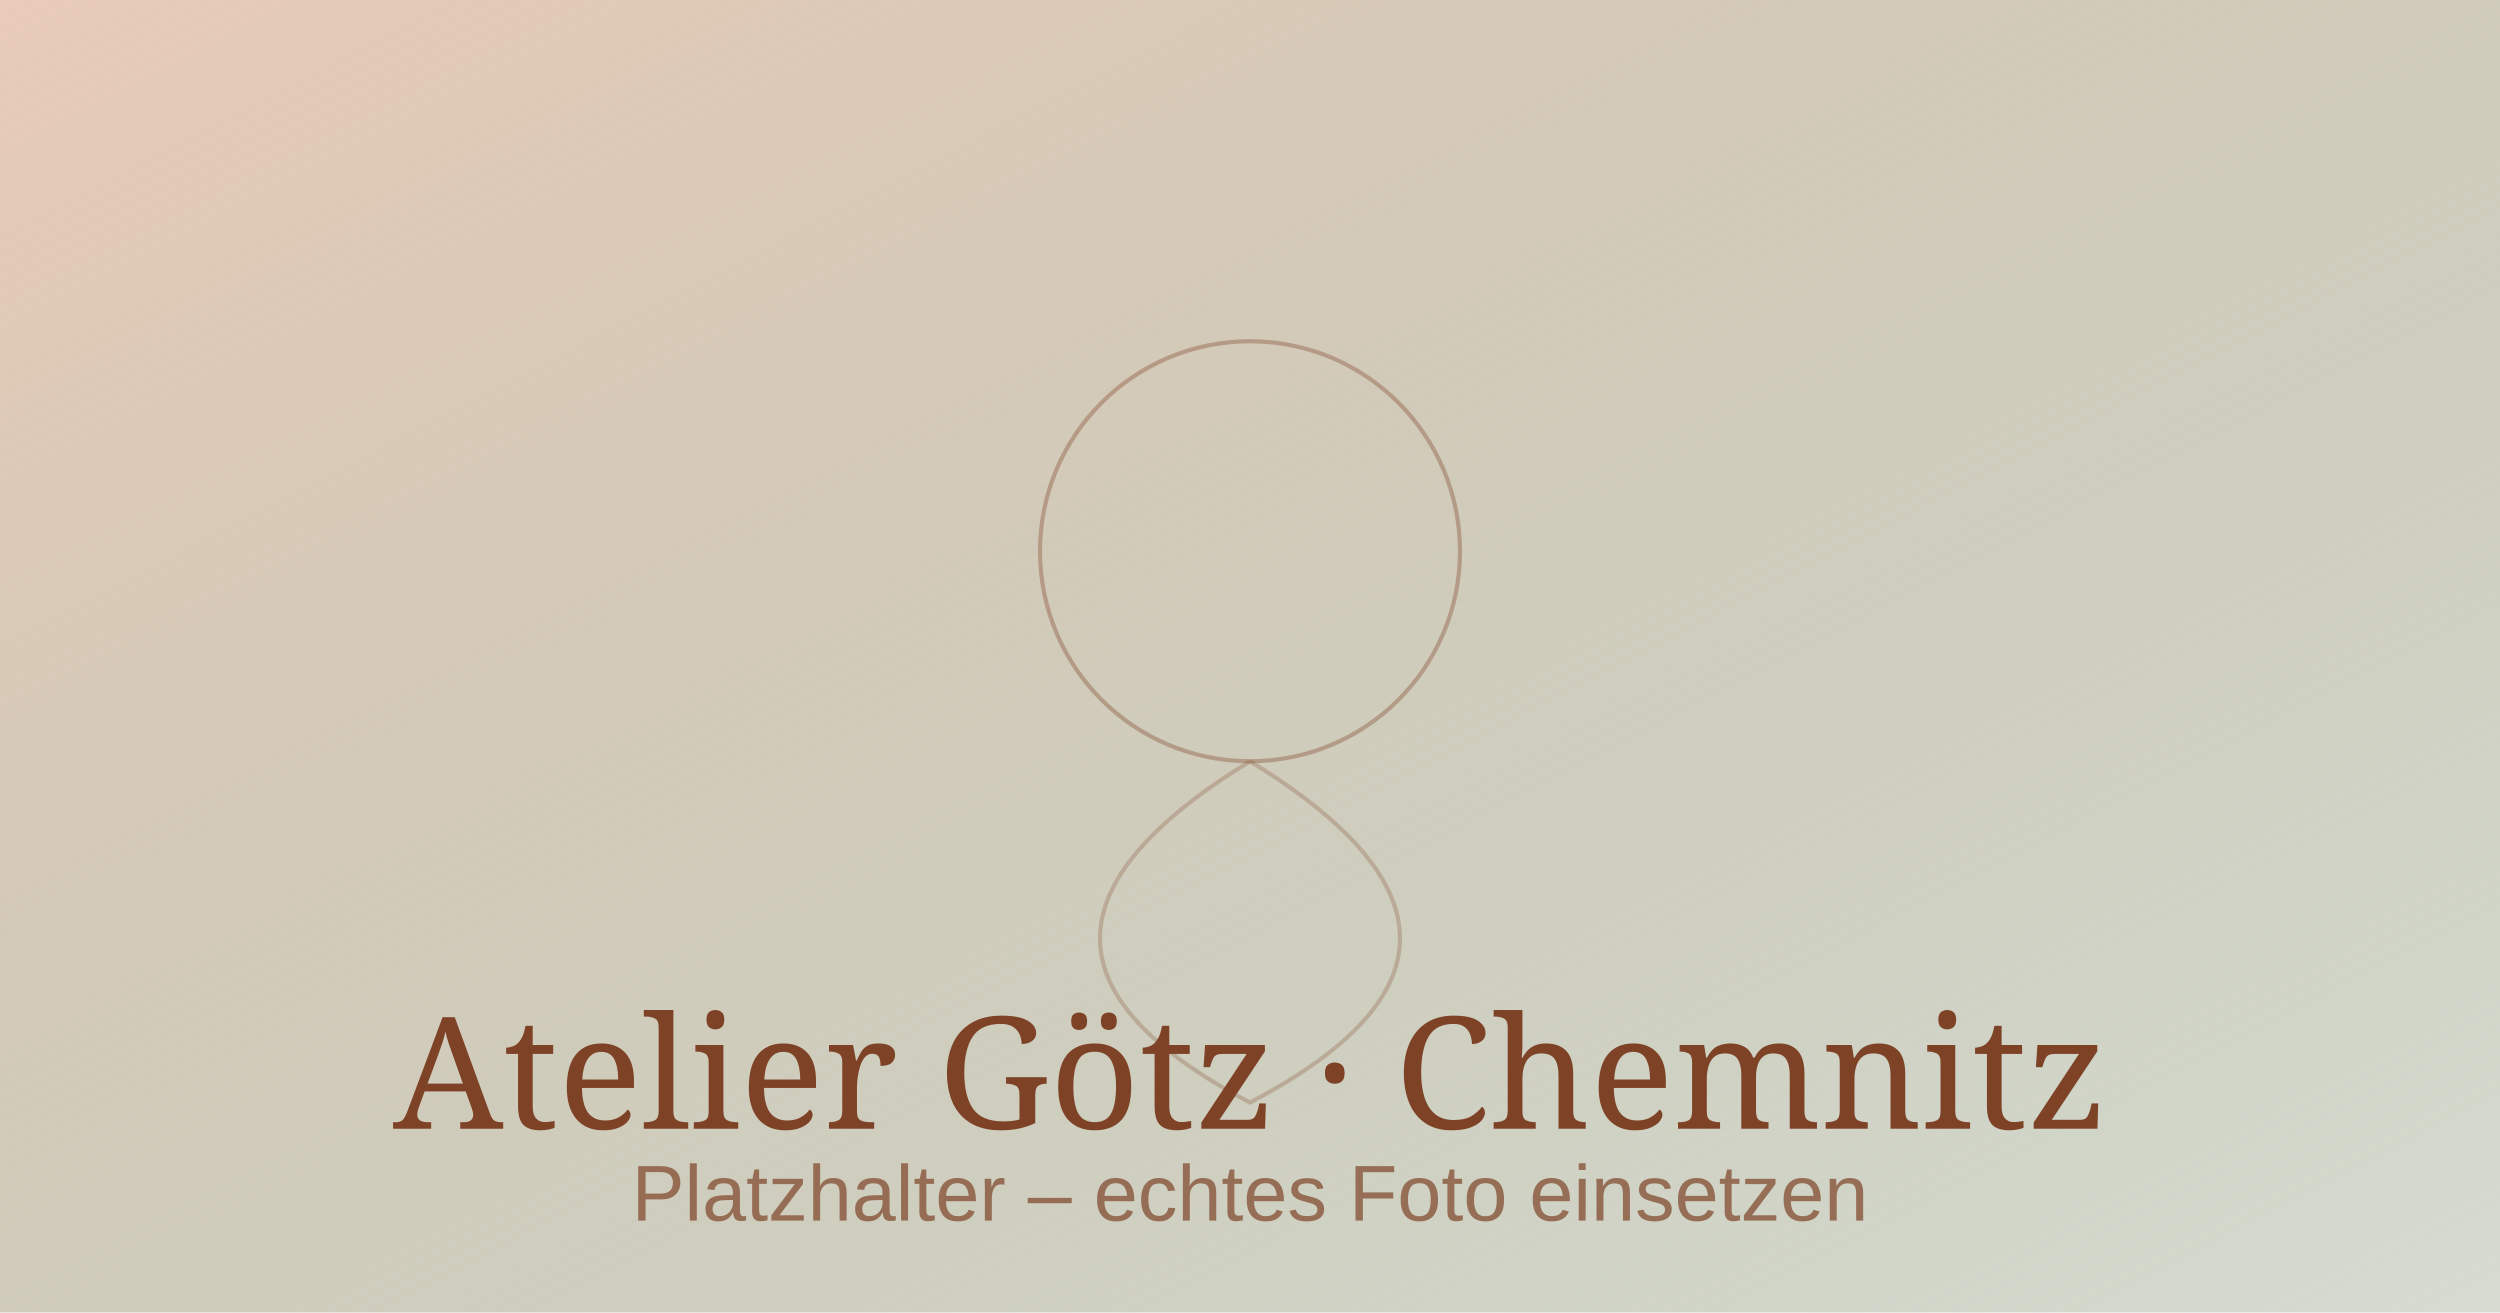
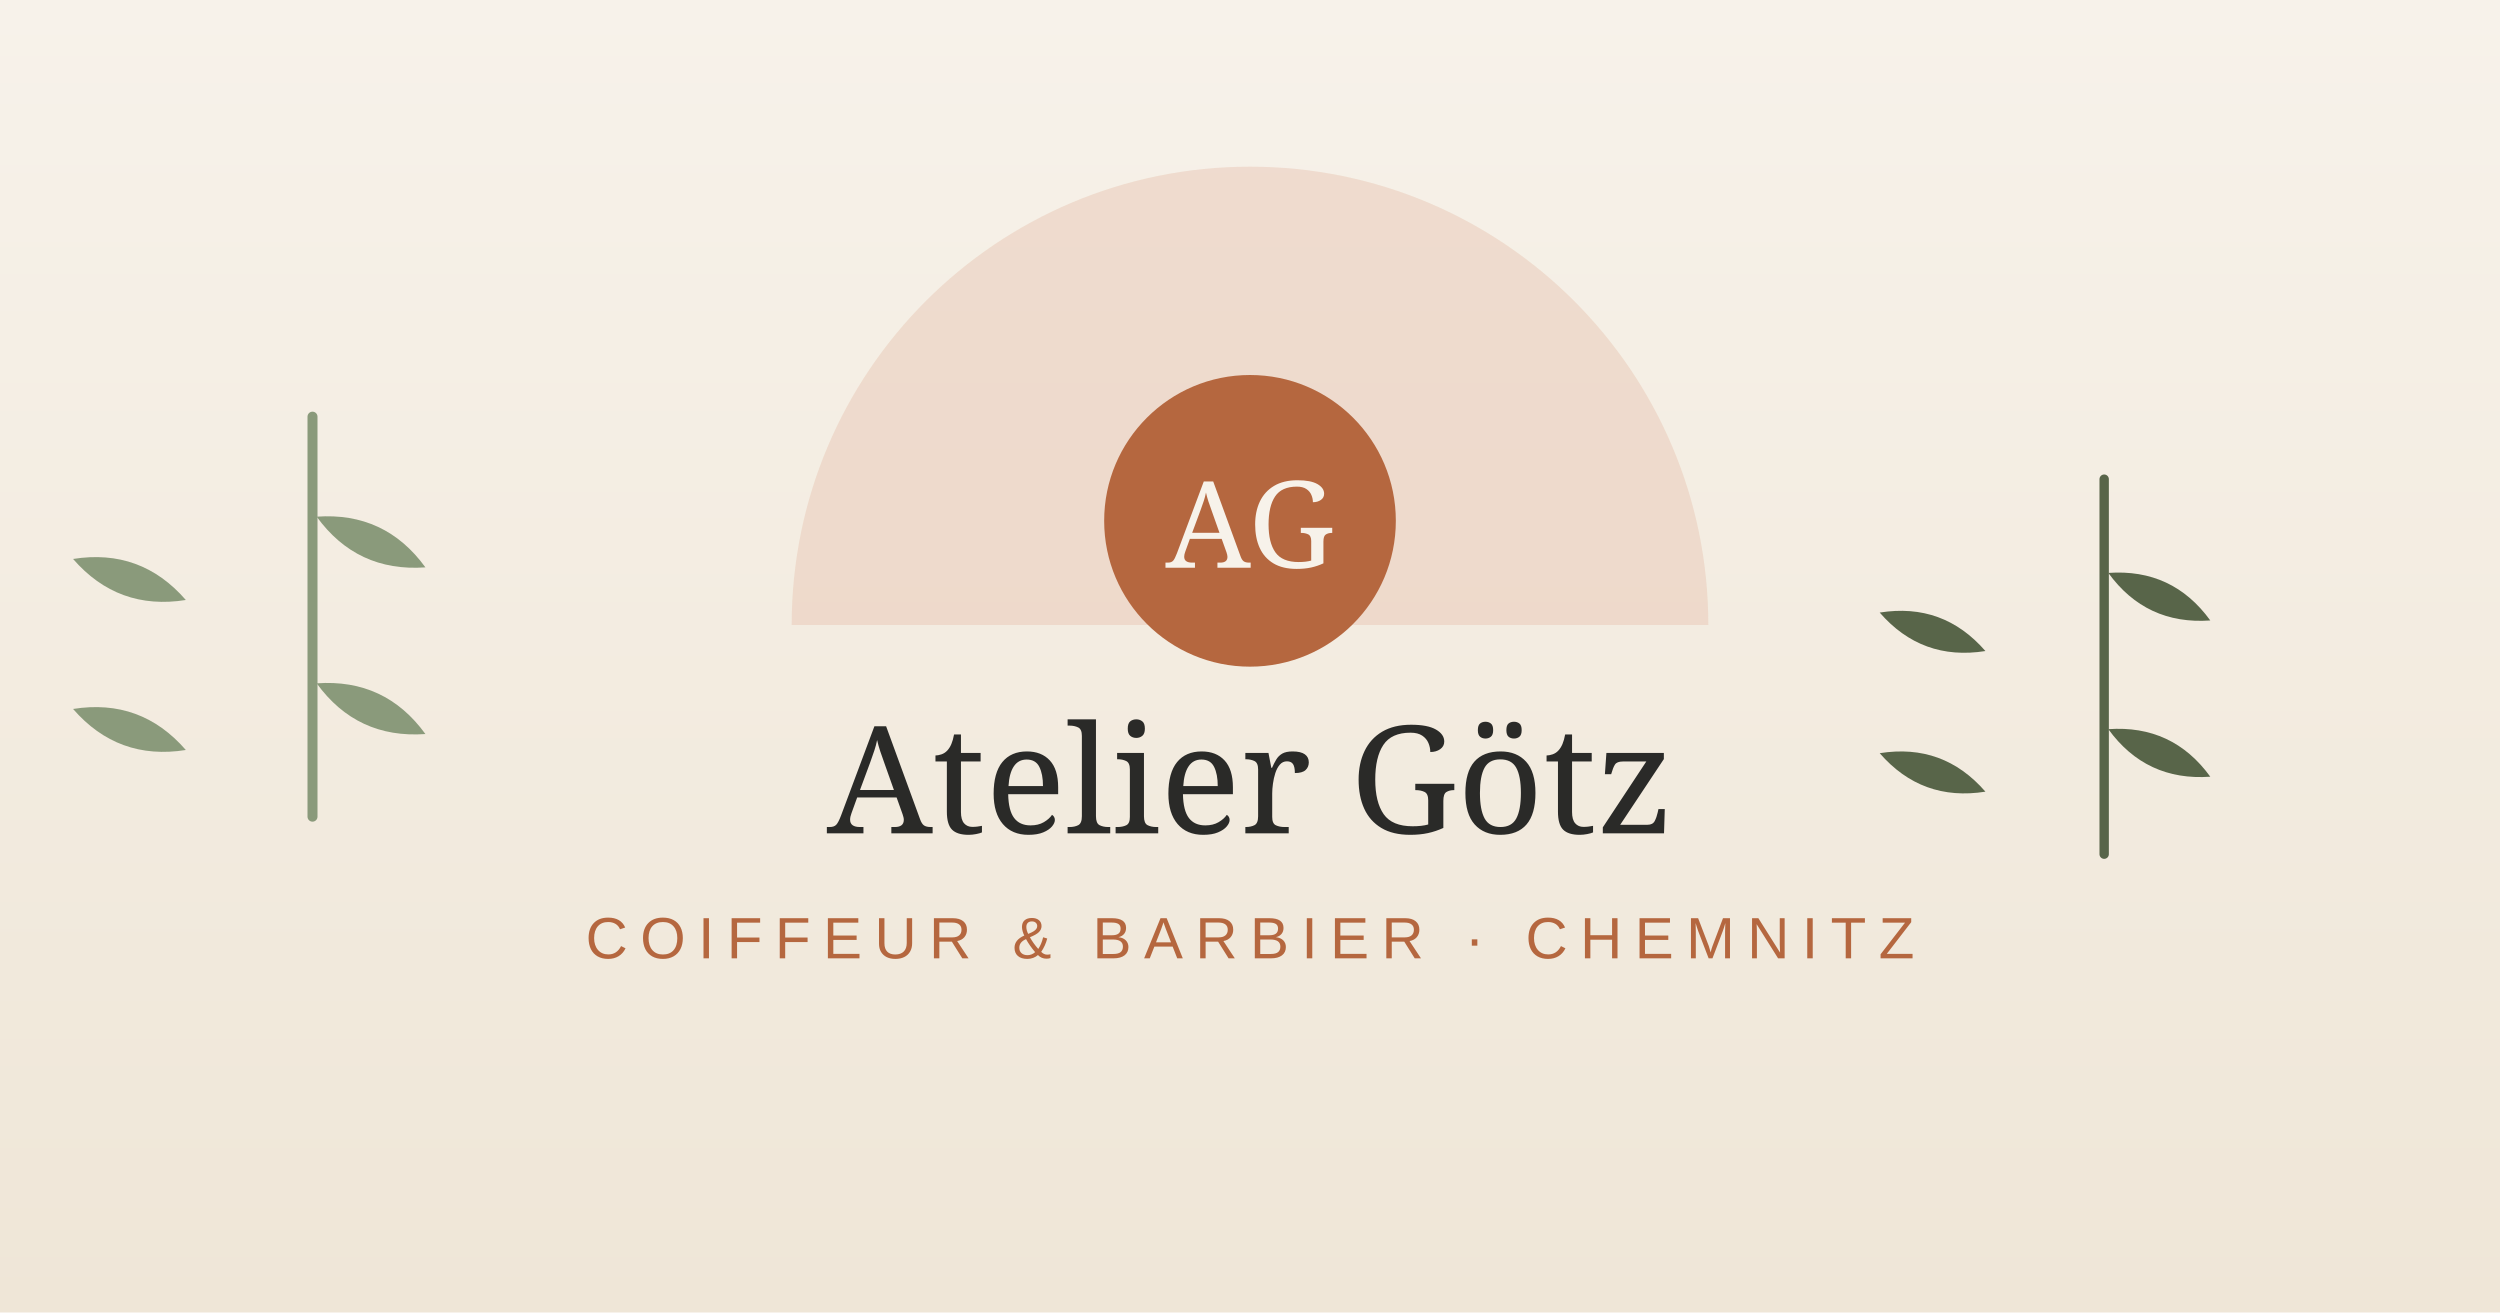
- <svg xmlns="http://www.w3.org/2000/svg" width="1200" height="630" viewBox="0 0 1200 630" role="img" aria-label="Atelier Götz · Chemnitz">
+ <svg xmlns="http://www.w3.org/2000/svg" width="1200" height="630" viewBox="0 0 1200 630" role="img">
  <defs>
-     <linearGradient id="g" x1="0" y1="0" x2="1" y2="1">
-       <stop offset="0" stop-color="#E9CBB9" />
-       <stop offset="1" stop-color="#8A9A7B" stop-opacity="0.35" />
+     <linearGradient id="bg" x1="0" y1="0" x2="0" y2="1">
+       <stop offset="0" stop-color="#F7F2EA" />
+       <stop offset="1" stop-color="#EFE6D7" />
    </linearGradient>
  </defs>
-   <rect width="1200" height="630" fill="url(#g)" />
-   <g fill="none" stroke="#7E4327" stroke-opacity="0.35" stroke-width="2">
-     <circle cx="600" cy="264.6" r="100.8" />
-     <path d="M600 365.4 q 144 88.2 0 163.8 q -144 -75.6 0 -163.8" stroke-opacity="0.25" />
+   <rect width="1200" height="630" fill="url(#bg)" />
+   <path d="M 380 300 A 220 220 0 0 1 820 300 Z" fill="#E9CBB9" opacity="0.55" />
+   <g stroke="#8A9A7B" stroke-width="4.8" fill="none" stroke-linecap="round">
+     <path d="M 150 392 C 150 296, 150 248, 150 200" />
  </g>
-   <text x="50%" y="541.8" text-anchor="middle" font-family="Georgia, serif" font-size="75" fill="#7E4327">Atelier Götz · Chemnitz</text>
-   <text x="50%" y="585.9" text-anchor="middle" font-family="Arial, sans-serif" font-size="38" fill="#7E4327" fill-opacity="0.7">Platzhalter – echtes Foto einsetzen</text>
+   <g transform="translate(152 248) rotate(25) scale(1.6)">
+     <path d="M0 0 Q 18 -10 36 0 Q 18 10 0 0 Z" fill="#8A9A7B" />
+   </g>
+   <g transform="translate(89.2 288) rotate(200) scale(1.6)">
+     <path d="M0 0 Q 18 -10 36 0 Q 18 10 0 0 Z" fill="#8A9A7B" />
+   </g>
+   <g transform="translate(152 328) rotate(25) scale(1.6)">
+     <path d="M0 0 Q 18 -10 36 0 Q 18 10 0 0 Z" fill="#8A9A7B" />
+   </g>
+   <g transform="translate(89.2 360) rotate(200) scale(1.6)">
+     <path d="M0 0 Q 18 -10 36 0 Q 18 10 0 0 Z" fill="#8A9A7B" />
+   </g>
+   <g stroke="#586549" stroke-width="4.5" fill="none" stroke-linecap="round">
+     <path d="M 1010 410 C 1010 320, 1010 275, 1010 230" />
+   </g>
+   <g transform="translate(1012 275) rotate(25) scale(1.5)">
+     <path d="M0 0 Q 18 -10 36 0 Q 18 10 0 0 Z" fill="#586549" />
+   </g>
+   <g transform="translate(953 312.5) rotate(200) scale(1.5)">
+     <path d="M0 0 Q 18 -10 36 0 Q 18 10 0 0 Z" fill="#586549" />
+   </g>
+   <g transform="translate(1012 350) rotate(25) scale(1.5)">
+     <path d="M0 0 Q 18 -10 36 0 Q 18 10 0 0 Z" fill="#586549" />
+   </g>
+   <g transform="translate(953 380) rotate(200) scale(1.5)">
+     <path d="M0 0 Q 18 -10 36 0 Q 18 10 0 0 Z" fill="#586549" />
+   </g>
+   <circle cx="600" cy="250" r="70" fill="#B5673F" />
+   <text x="600" y="250" text-anchor="middle" dominant-baseline="central" font-family="Georgia, serif" font-size="58" fill="#F7F2EA">AG</text>
+   <text x="600" y="400" text-anchor="middle" font-family="Georgia, serif" font-size="72" fill="#2A2A28">Atelier Götz</text>
+   <text x="600" y="460" text-anchor="middle" font-family="Arial, sans-serif" font-size="28" letter-spacing="6" fill="#B5673F">COIFFEUR &amp; BARBIER · CHEMNITZ</text>
</svg>
